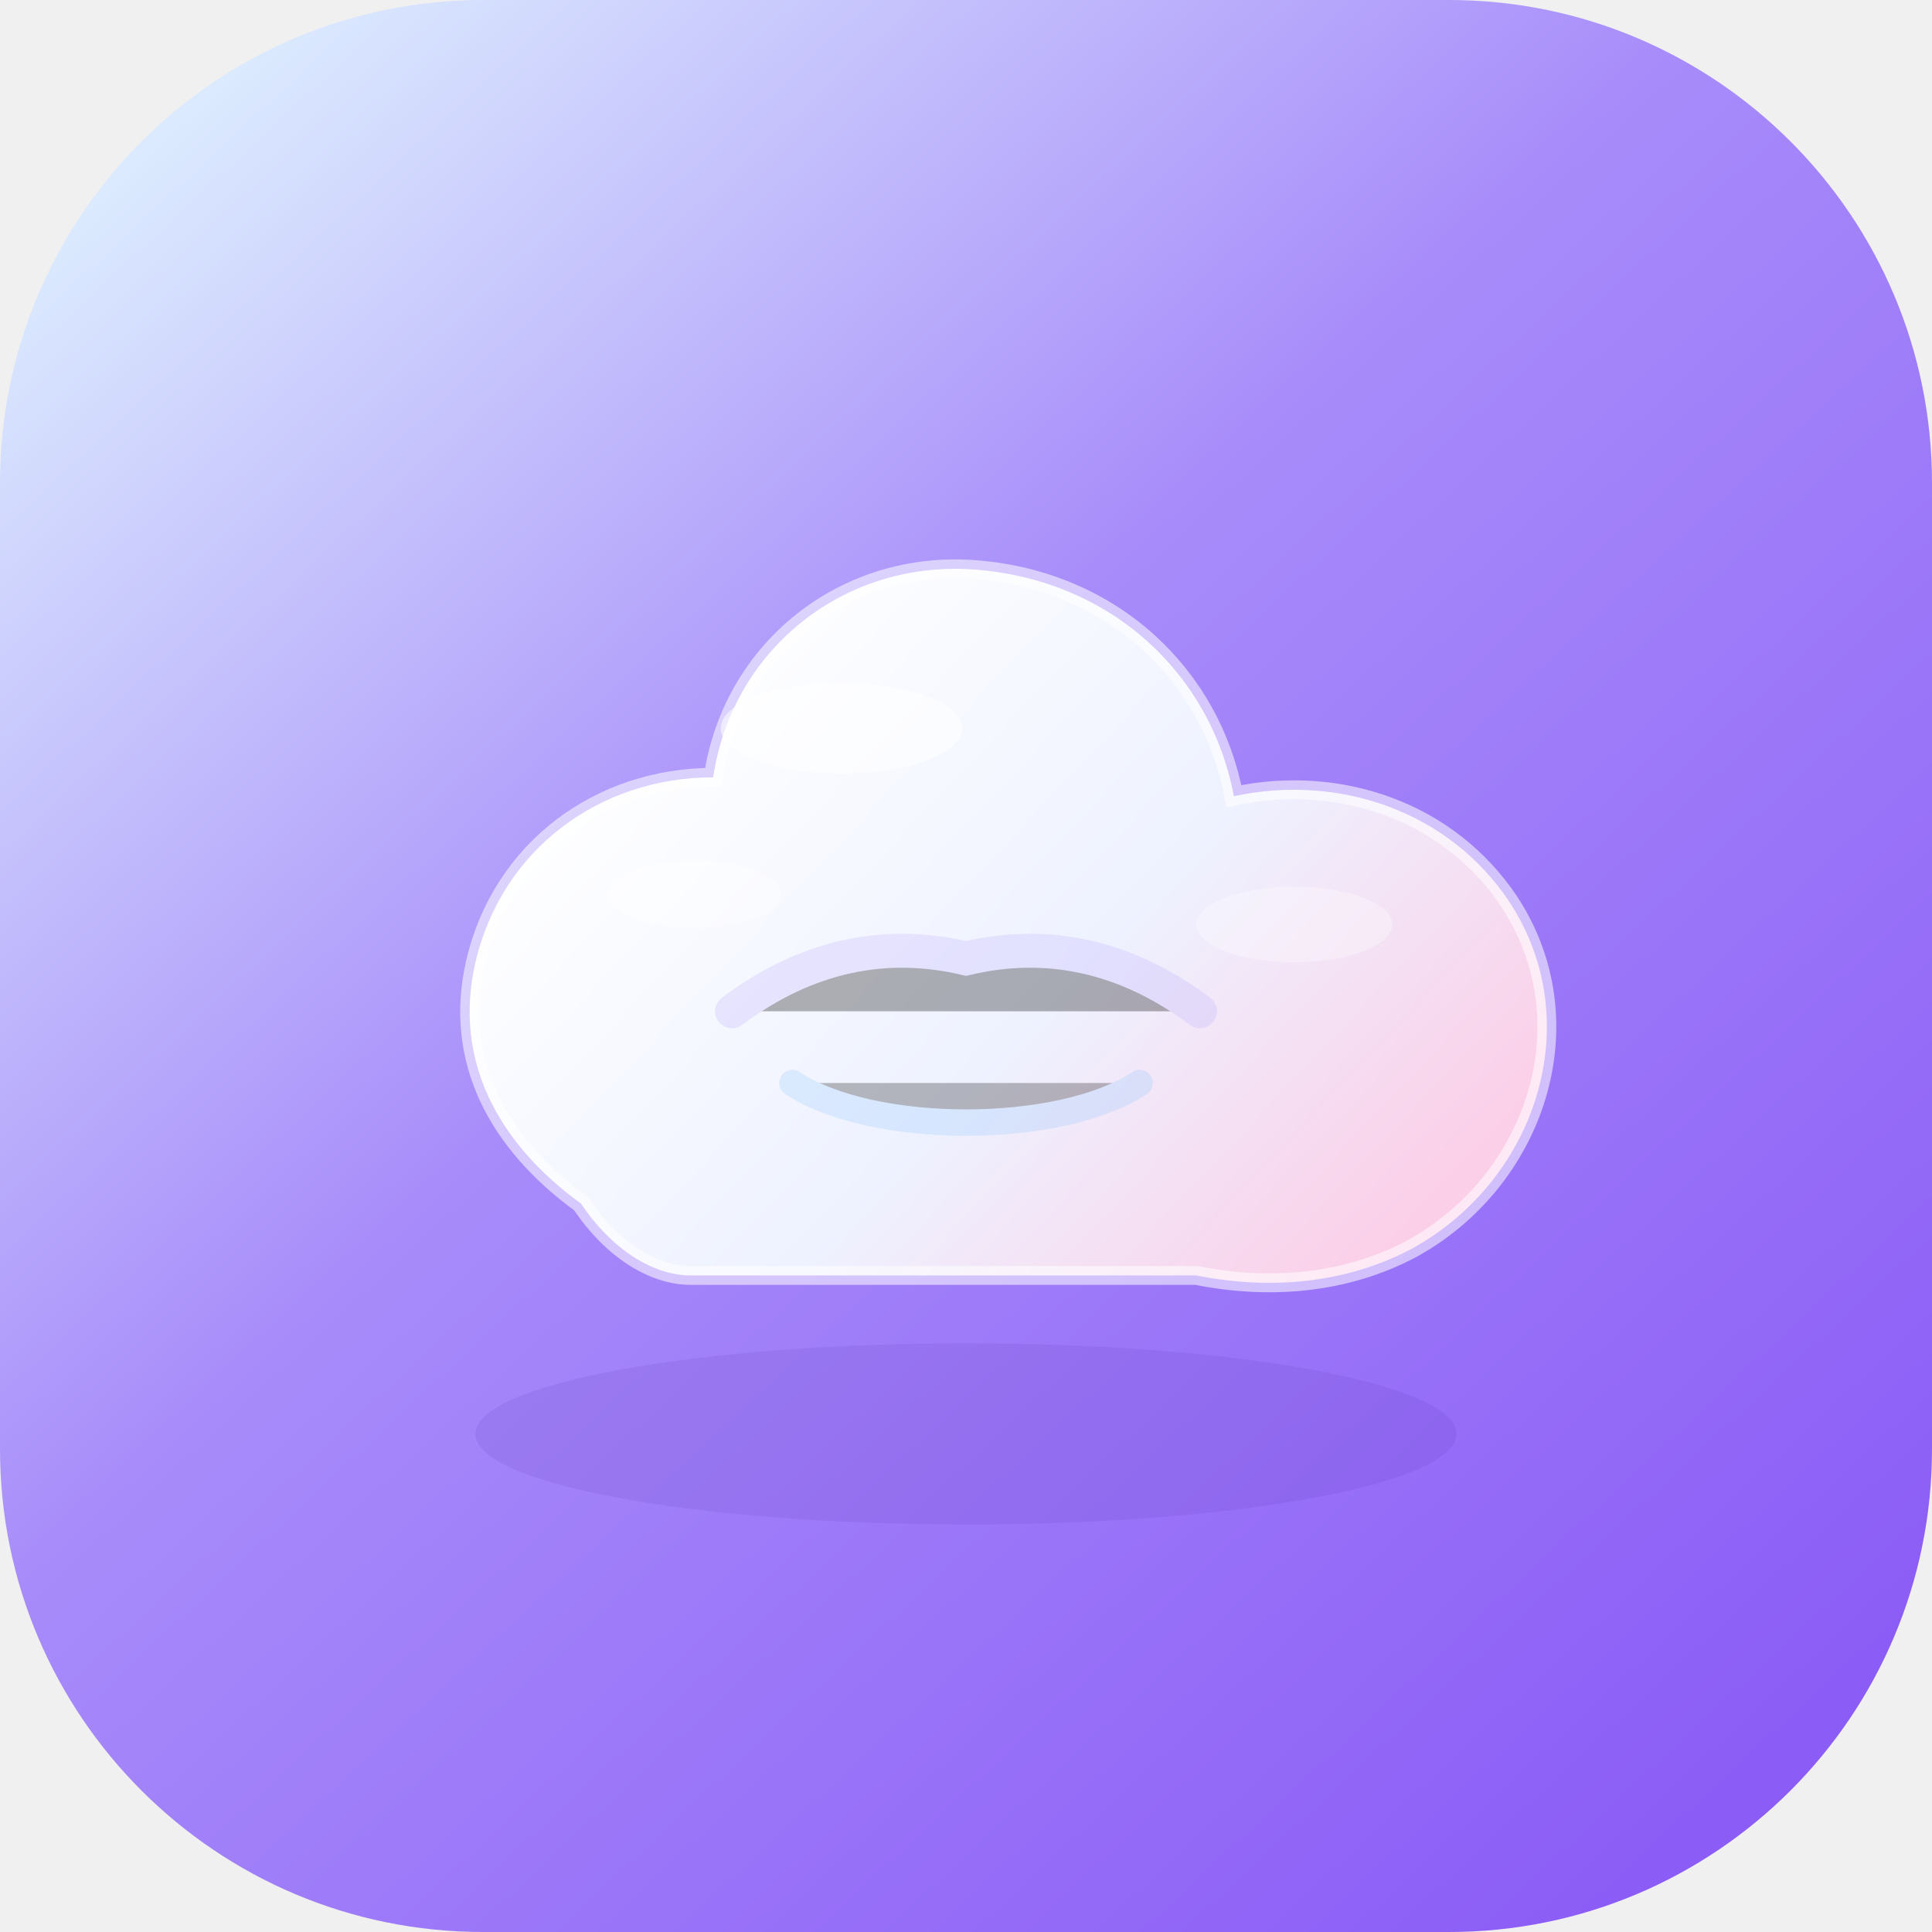
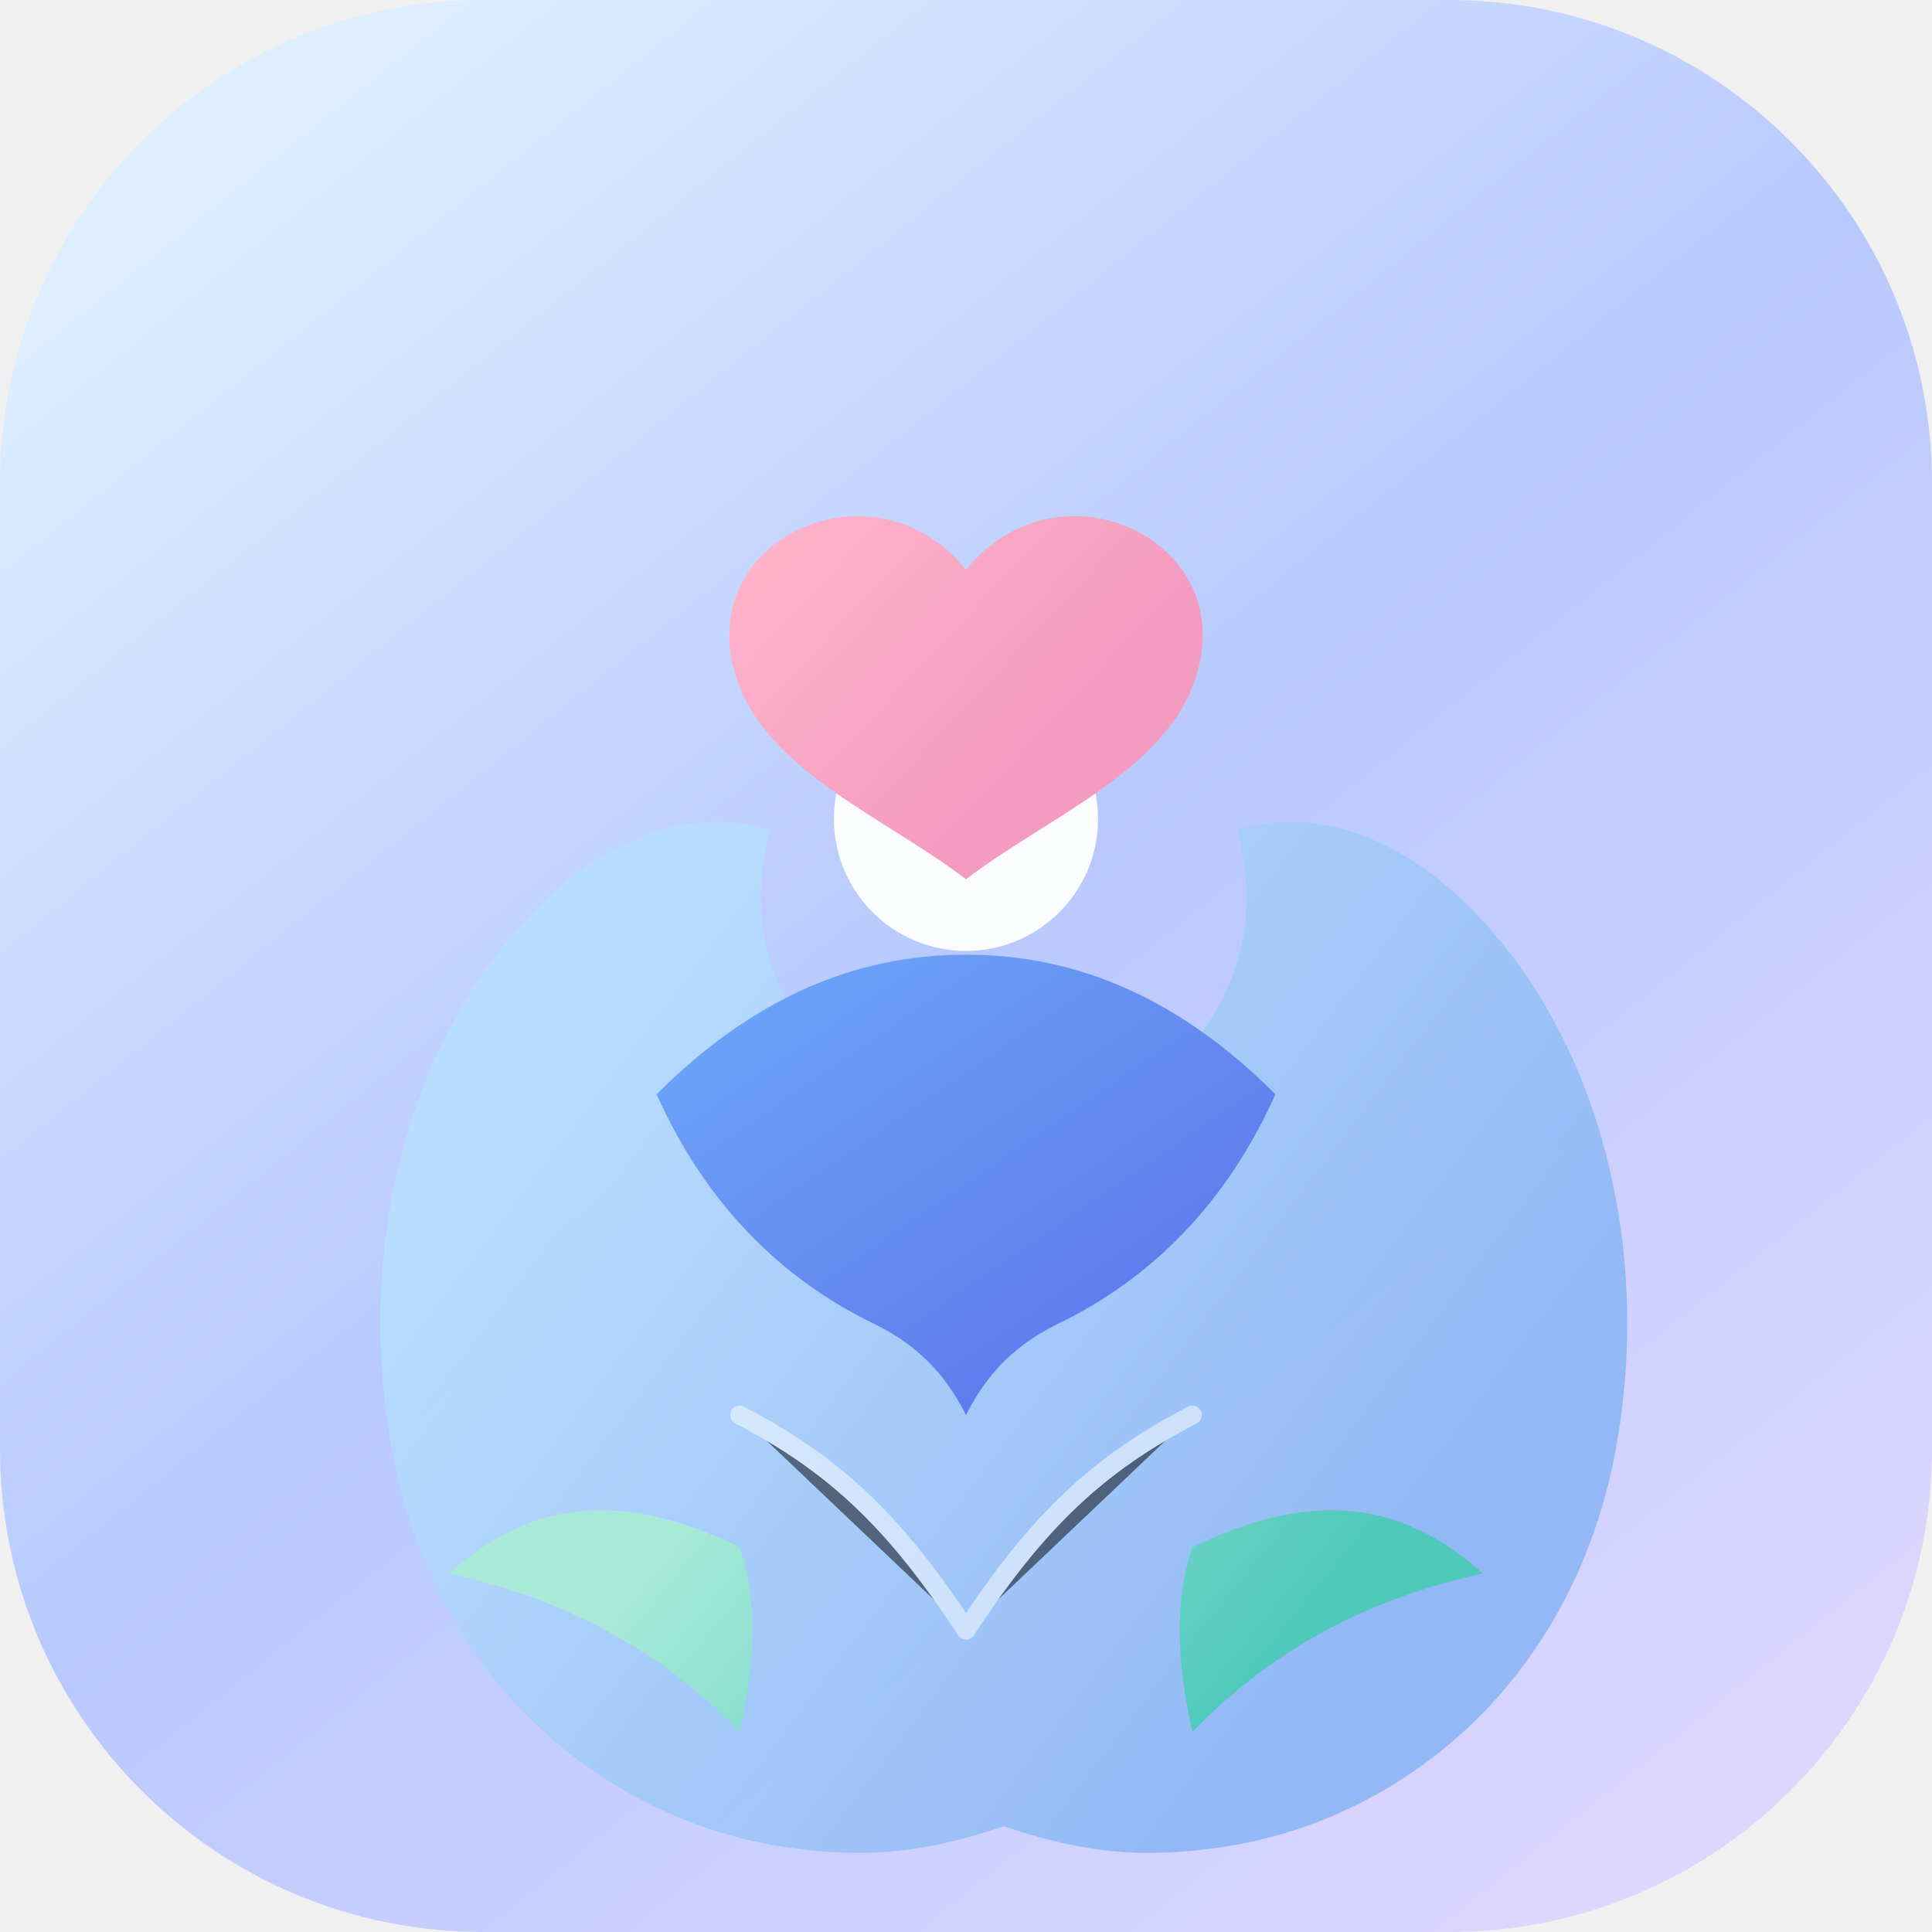
<svg xmlns="http://www.w3.org/2000/svg" viewBox="0 0 512 512">
  <defs>
-     <linearGradient id="g" x1="48" y1="32" x2="464" y2="480" gradientUnits="userSpaceOnUse">
-       <stop stop-color="#dbeafe" />
-       <stop offset=".42" stop-color="#a78bfa" />
-       <stop offset="1" stop-color="#8b5cf6" />
+     <linearGradient id="bg" x1="70" y1="30" x2="440" y2="490" gradientUnits="userSpaceOnUse">
+       <stop stop-color="#dceeff" />
+       <stop offset=".48" stop-color="#b8c9ff" />
+       <stop offset="1" stop-color="#ddd6ff" />
    </linearGradient>
-     <linearGradient id="cloud" x1="170" y1="180" x2="350" y2="350" gradientUnits="userSpaceOnUse">
-       <stop stop-color="#ffffff" />
-       <stop offset=".55" stop-color="#eef2ff" />
-       <stop offset="1" stop-color="#fbcfe8" />
+     <linearGradient id="body" x1="190" y1="190" x2="320" y2="380" gradientUnits="userSpaceOnUse">
+       <stop stop-color="#72b7ff" />
+       <stop offset="1" stop-color="#5b6fe8" />
+     </linearGradient>
+     <linearGradient id="hands" x1="150" y1="270" x2="360" y2="430" gradientUnits="userSpaceOnUse">
+       <stop stop-color="#b9ddff" />
+       <stop offset="1" stop-color="#8fb8f4" />
+     </linearGradient>
+     <linearGradient id="heart" x1="225" y1="105" x2="300" y2="175" gradientUnits="userSpaceOnUse">
+       <stop stop-color="#ffb6cb" />
+       <stop offset="1" stop-color="#f49bbf" />
+     </linearGradient>
+     <linearGradient id="leaf" x1="200" y1="380" x2="310" y2="470" gradientUnits="userSpaceOnUse">
+       <stop stop-color="#a8ead7" />
+       <stop offset="1" stop-color="#50c9bd" />
    </linearGradient>
  </defs>
-   <rect width="512" height="512" rx="128" fill="url(#g)" />
-   <ellipse cx="256" cy="380" rx="130" ry="24" fill="#4c1d95" opacity=".10" />
-   <path d="M154 319C132 303 120 281 126 255C133 225 159 206 189 206C194 172 224 148 259 151C295 154 321 179 327 211C355 205 384 215 400 239C421 271 407 313 374 331C357 340 337 342 317 338H183C173 338 162 331 154 319Z" fill="url(#cloud)" stroke="#ffffff" stroke-opacity=".55" stroke-width="5" />
-   <ellipse cx="223" cy="193" rx="32" ry="12" fill="#ffffff" opacity=".55" />
-   <ellipse cx="184" cy="237" rx="23" ry="9" fill="#ffffff" opacity=".38" />
-   <ellipse cx="343" cy="245" rx="26" ry="10" fill="#ffffff" opacity=".30" />
-   <path d="M194 268C214 253 235 249 256 254C277 249 298 253 318 268" stroke="#c4b5fd" stroke-width="9" stroke-linecap="round" opacity=".30" />
-   <path d="M210 287C231 301 281 301 302 287" stroke="#93c5fd" stroke-width="7" stroke-linecap="round" opacity=".26" />
+   <rect width="512" height="512" rx="128" fill="url(#bg)" />
+   <path d="M105 390c-12-55 2-113 36-148 18-19 42-29 63-22-8 32 5 56 34 78 12 9 23 20 28 33 5-13 16-24 28-33 29-22 42-46 34-78 21-7 45 3 63 22 34 35 48 93 36 148-13 57-55 91-100 99-24 4-40 2-61-5-21 7-37 9-61 5-45-8-87-42-100-99Z" fill="url(#hands)" opacity=".95" />
+   <path d="M174 290c25-25 52-37 82-37s57 12 82 37c-13 29-33 49-58 61-10 5-18 12-24 24-6-12-14-19-24-24-25-12-45-32-58-61Z" fill="url(#body)" />
+   <circle cx="256" cy="217" r="35" fill="#ffffff" opacity=".96" />
+   <path d="M256 151c-25-31-75-7-60 31 9 23 39 35 60 51 21-16 51-28 60-51 15-38-35-62-60-31Z" fill="url(#heart)" />
+   <path d="M196 410c-35-17-58-10-77 7 28 6 55 19 77 42 4-18 5-34 0-49Zm120 0c35-17 58-10 77 7-28 6-55 19-77 42-4-18-5-34 0-49Z" fill="url(#leaf)" />
+   <path d="M256 432c-19-29-35-44-60-57M256 432c19-29 35-44 60-57" stroke="#ffffff" stroke-width="5" stroke-linecap="round" opacity=".5" />
</svg>
